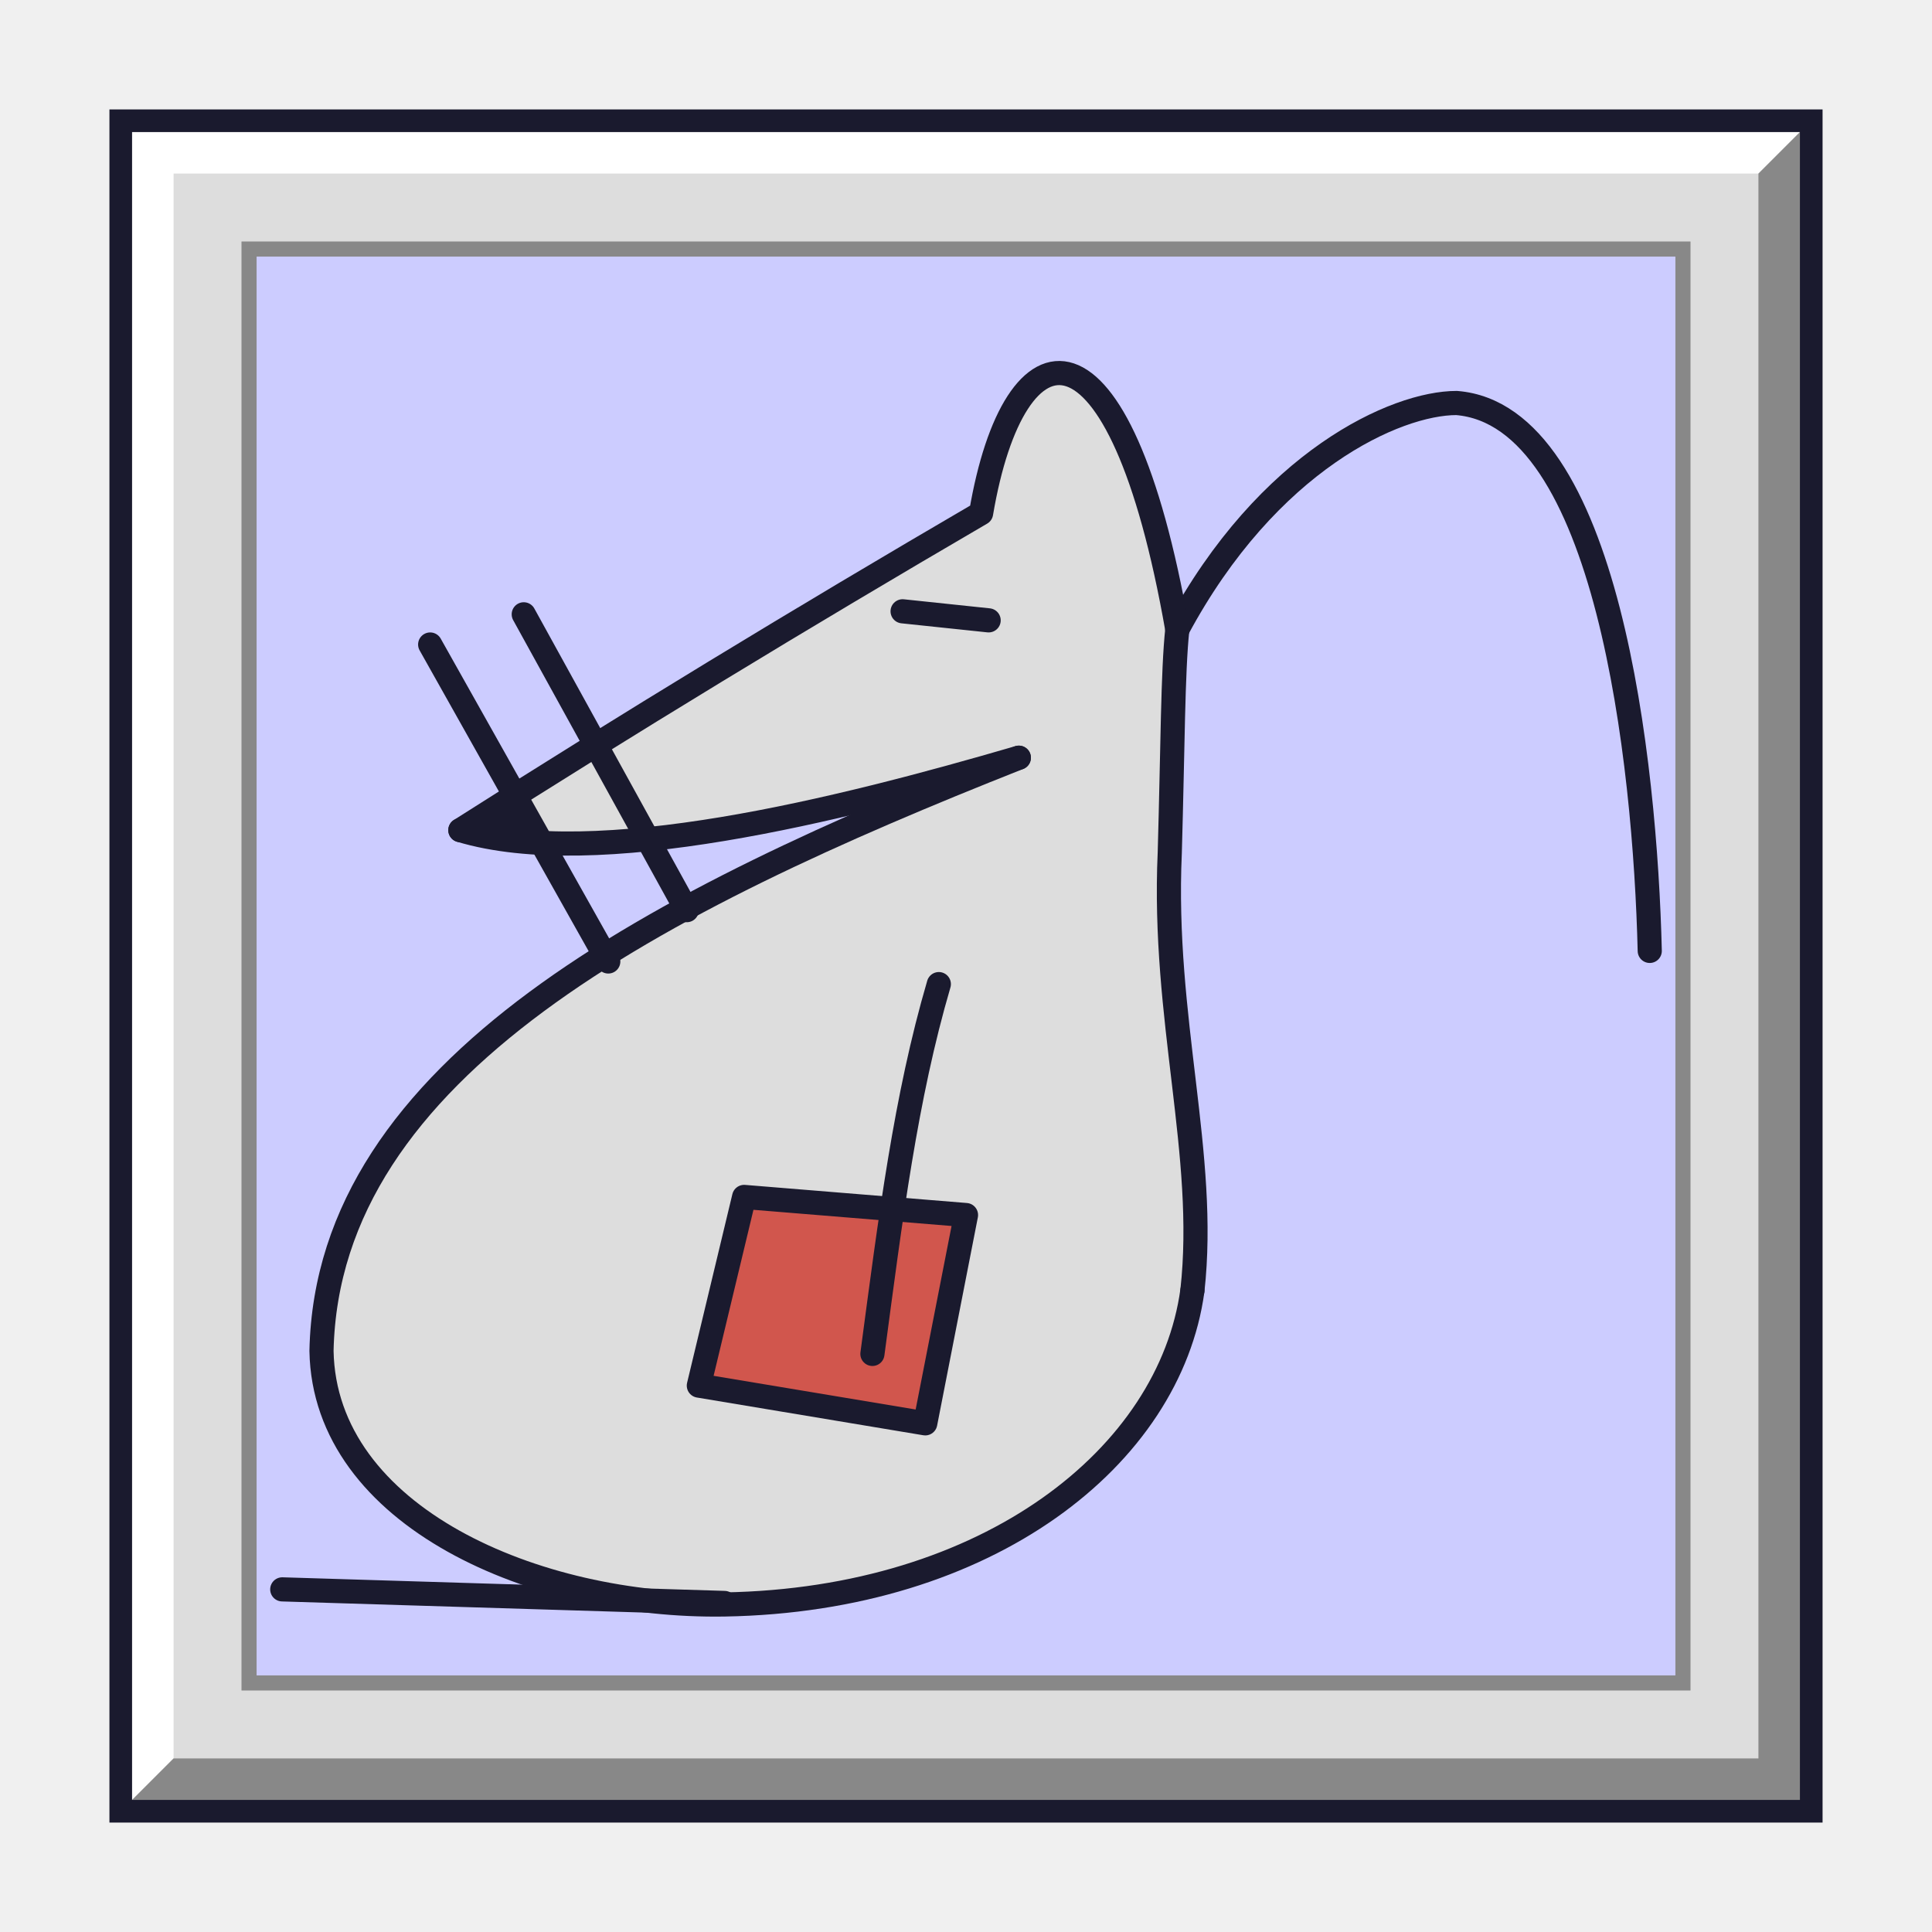
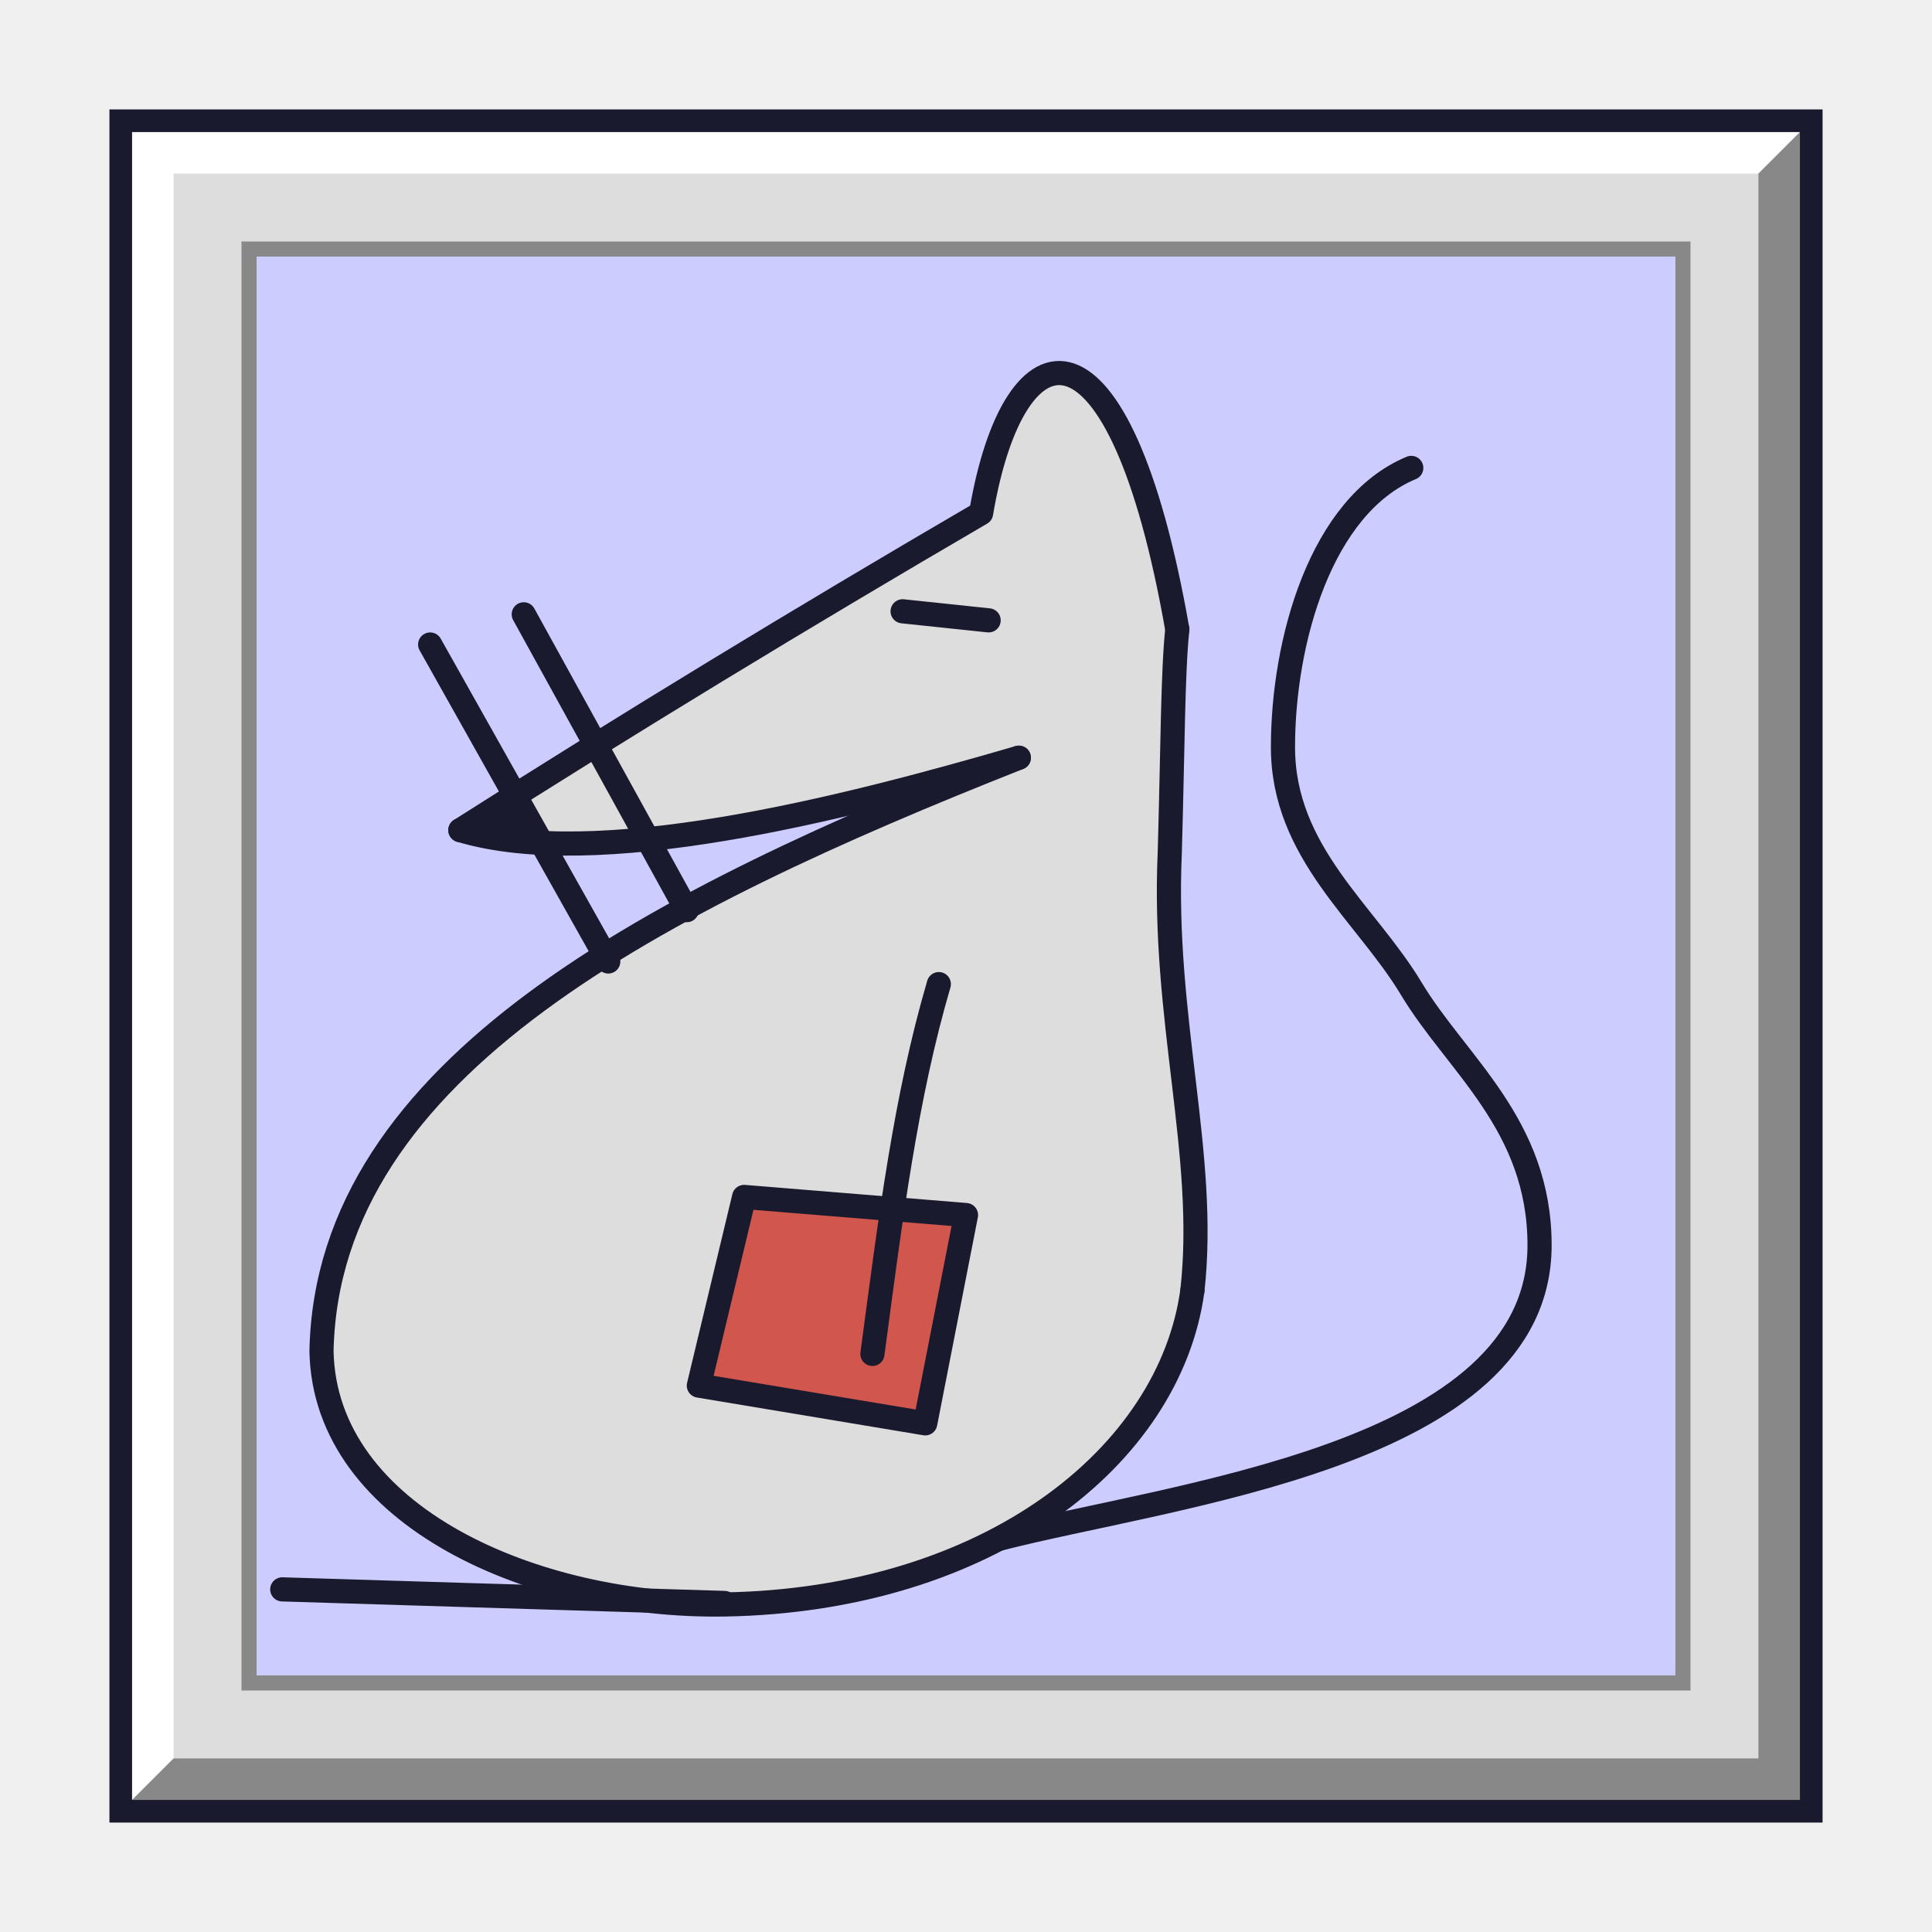
<svg xmlns="http://www.w3.org/2000/svg" viewBox="0 0 1024 1024" width="1024" height="1024">
  <rect x="64" y="64" width="896" height="896" fill="#DDDDDD" />
  <path d="M64 64 H960 L932 92 H92 V932 L64 960 Z" fill="#FFFFFF" />
  <path d="M960 960 H64 L92 932 H932 V92 L960 64 Z" fill="#888888" />
  <rect x="64" y="64" width="896" height="896" fill="none" stroke="#1a1a2e" stroke-width="12" />
  <rect x="132" y="132" width="760" height="760" fill="#CCCCFF" stroke="#888888" stroke-width="8" />
  <g transform="translate(108 164) scale(0.8)" stroke="#1a1a2e" stroke-width="16" stroke-linecap="round" stroke-linejoin="round">
-     <path d="M645 212 C705 100 790 62 830 62 C930 70 955 300 958 425" fill="none" />
+     <path d="M525 815 C640 785 885 760 885 620 C885 540 830 500 800 450 C770 400 715 360 715 290 C715 220 740 130 800 105" fill="none" />
    <clipPath id="snout">
      <path d="M170 345 Q335 240 515 135 L540 297 C420 332 260 372 170 345 Z" />
    </clipPath>
    <path fill="#DDDDDD" stroke="none" d="M170 345 Q335 240 515 135 C537 5 607 -5 645 212              C642 240 642 290 640 360 C635 470 665 560 655 650              C640 760 520 855 345 858 C220 860 80 800 78 690              C82 502 300 392 540 297 C420 332 260 372 170 345 Z" />
    <polygon points="0,0 25,0 362,600 0,600" fill="#1a1a2e" stroke="none" clip-path="url(#snout)" />
    <g fill="none">
      <path d="M170 345 Q335 240 515 135 C537 5 607 -5 645 212" />
      <path d="M170 345 C260 372 420 332 540 297" />
      <path d="M540 297 C300 392 82 502 78 690 C80 800 220 860 345 858 C520 855 640 760 655 650" />
      <path d="M655 650 C665 560 635 470 640 360 C642 290 642 240 645 212" />
    </g>
    <path d="M358 588 L505 600 L478 738 L328 713 Z" fill="#D1564D" />
    <path d="M487 447 C465 522 455 602 443 692" fill="none" />
    <path d="M150 222 L268 432 M212 202 L320 398" fill="none" />
    <path d="M52 848 L345 857" fill="none" />
    <path d="M463 200 L520 206" fill="none" />
  </g>
</svg>
